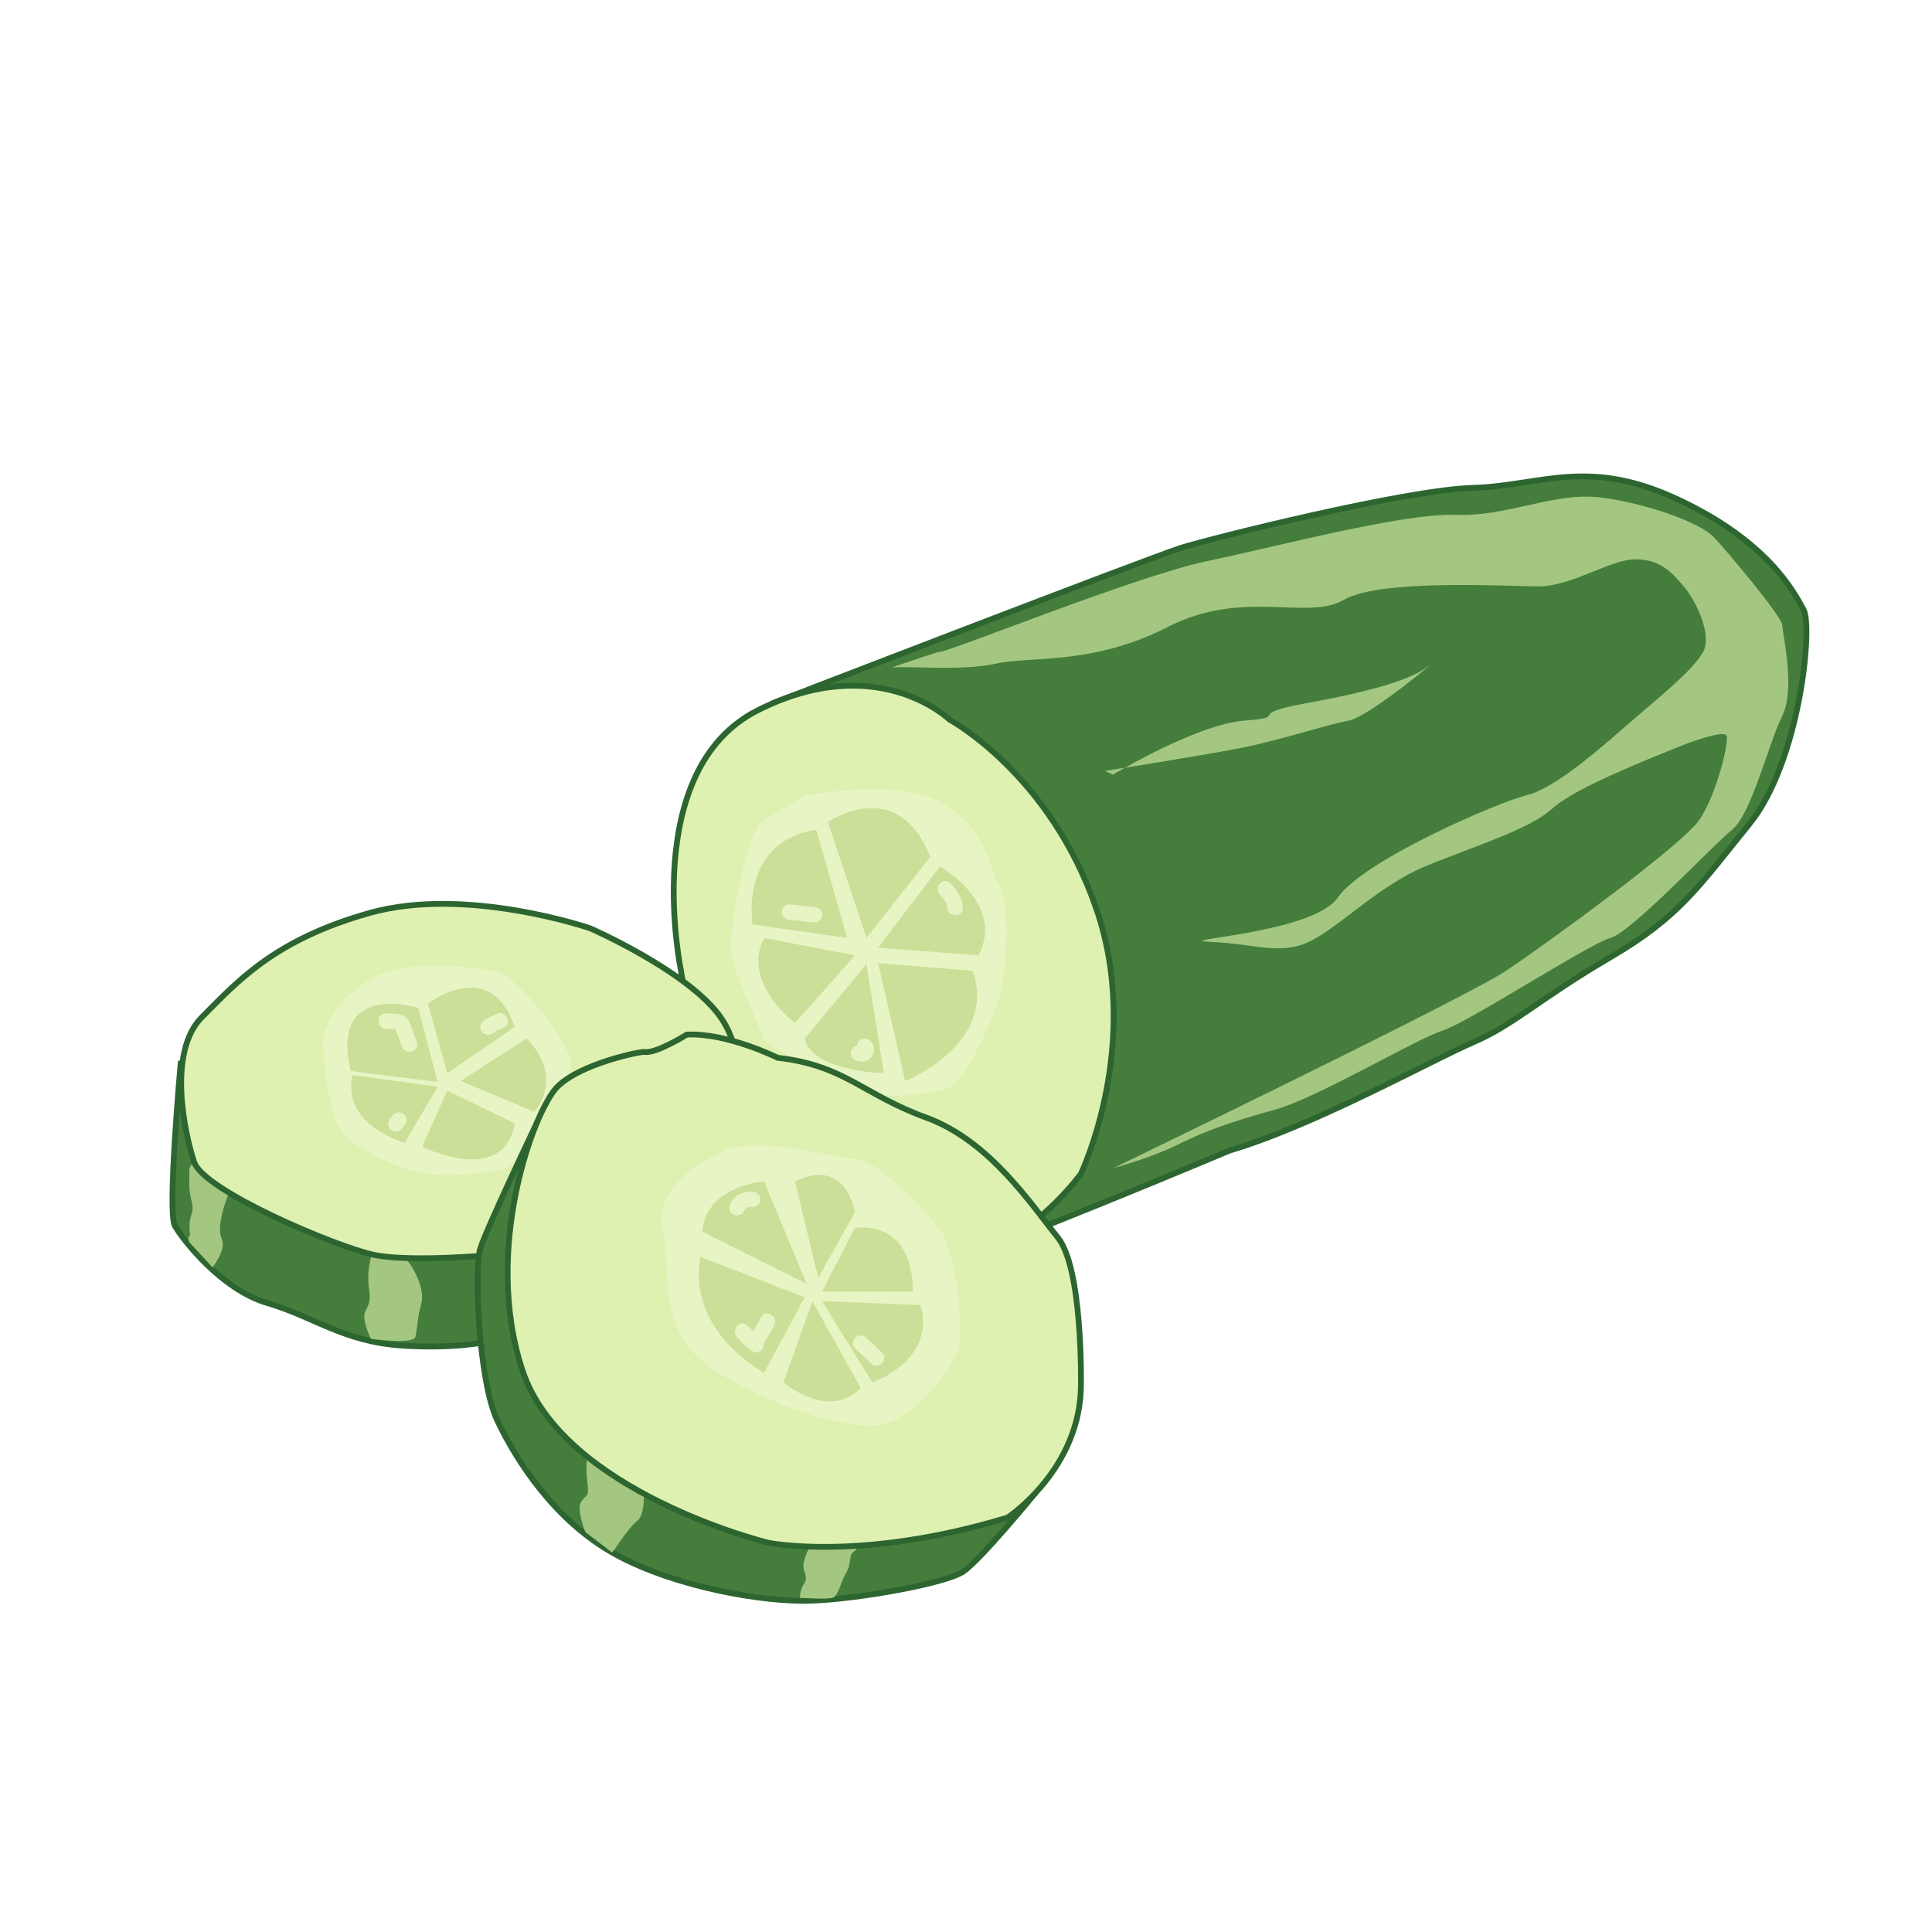
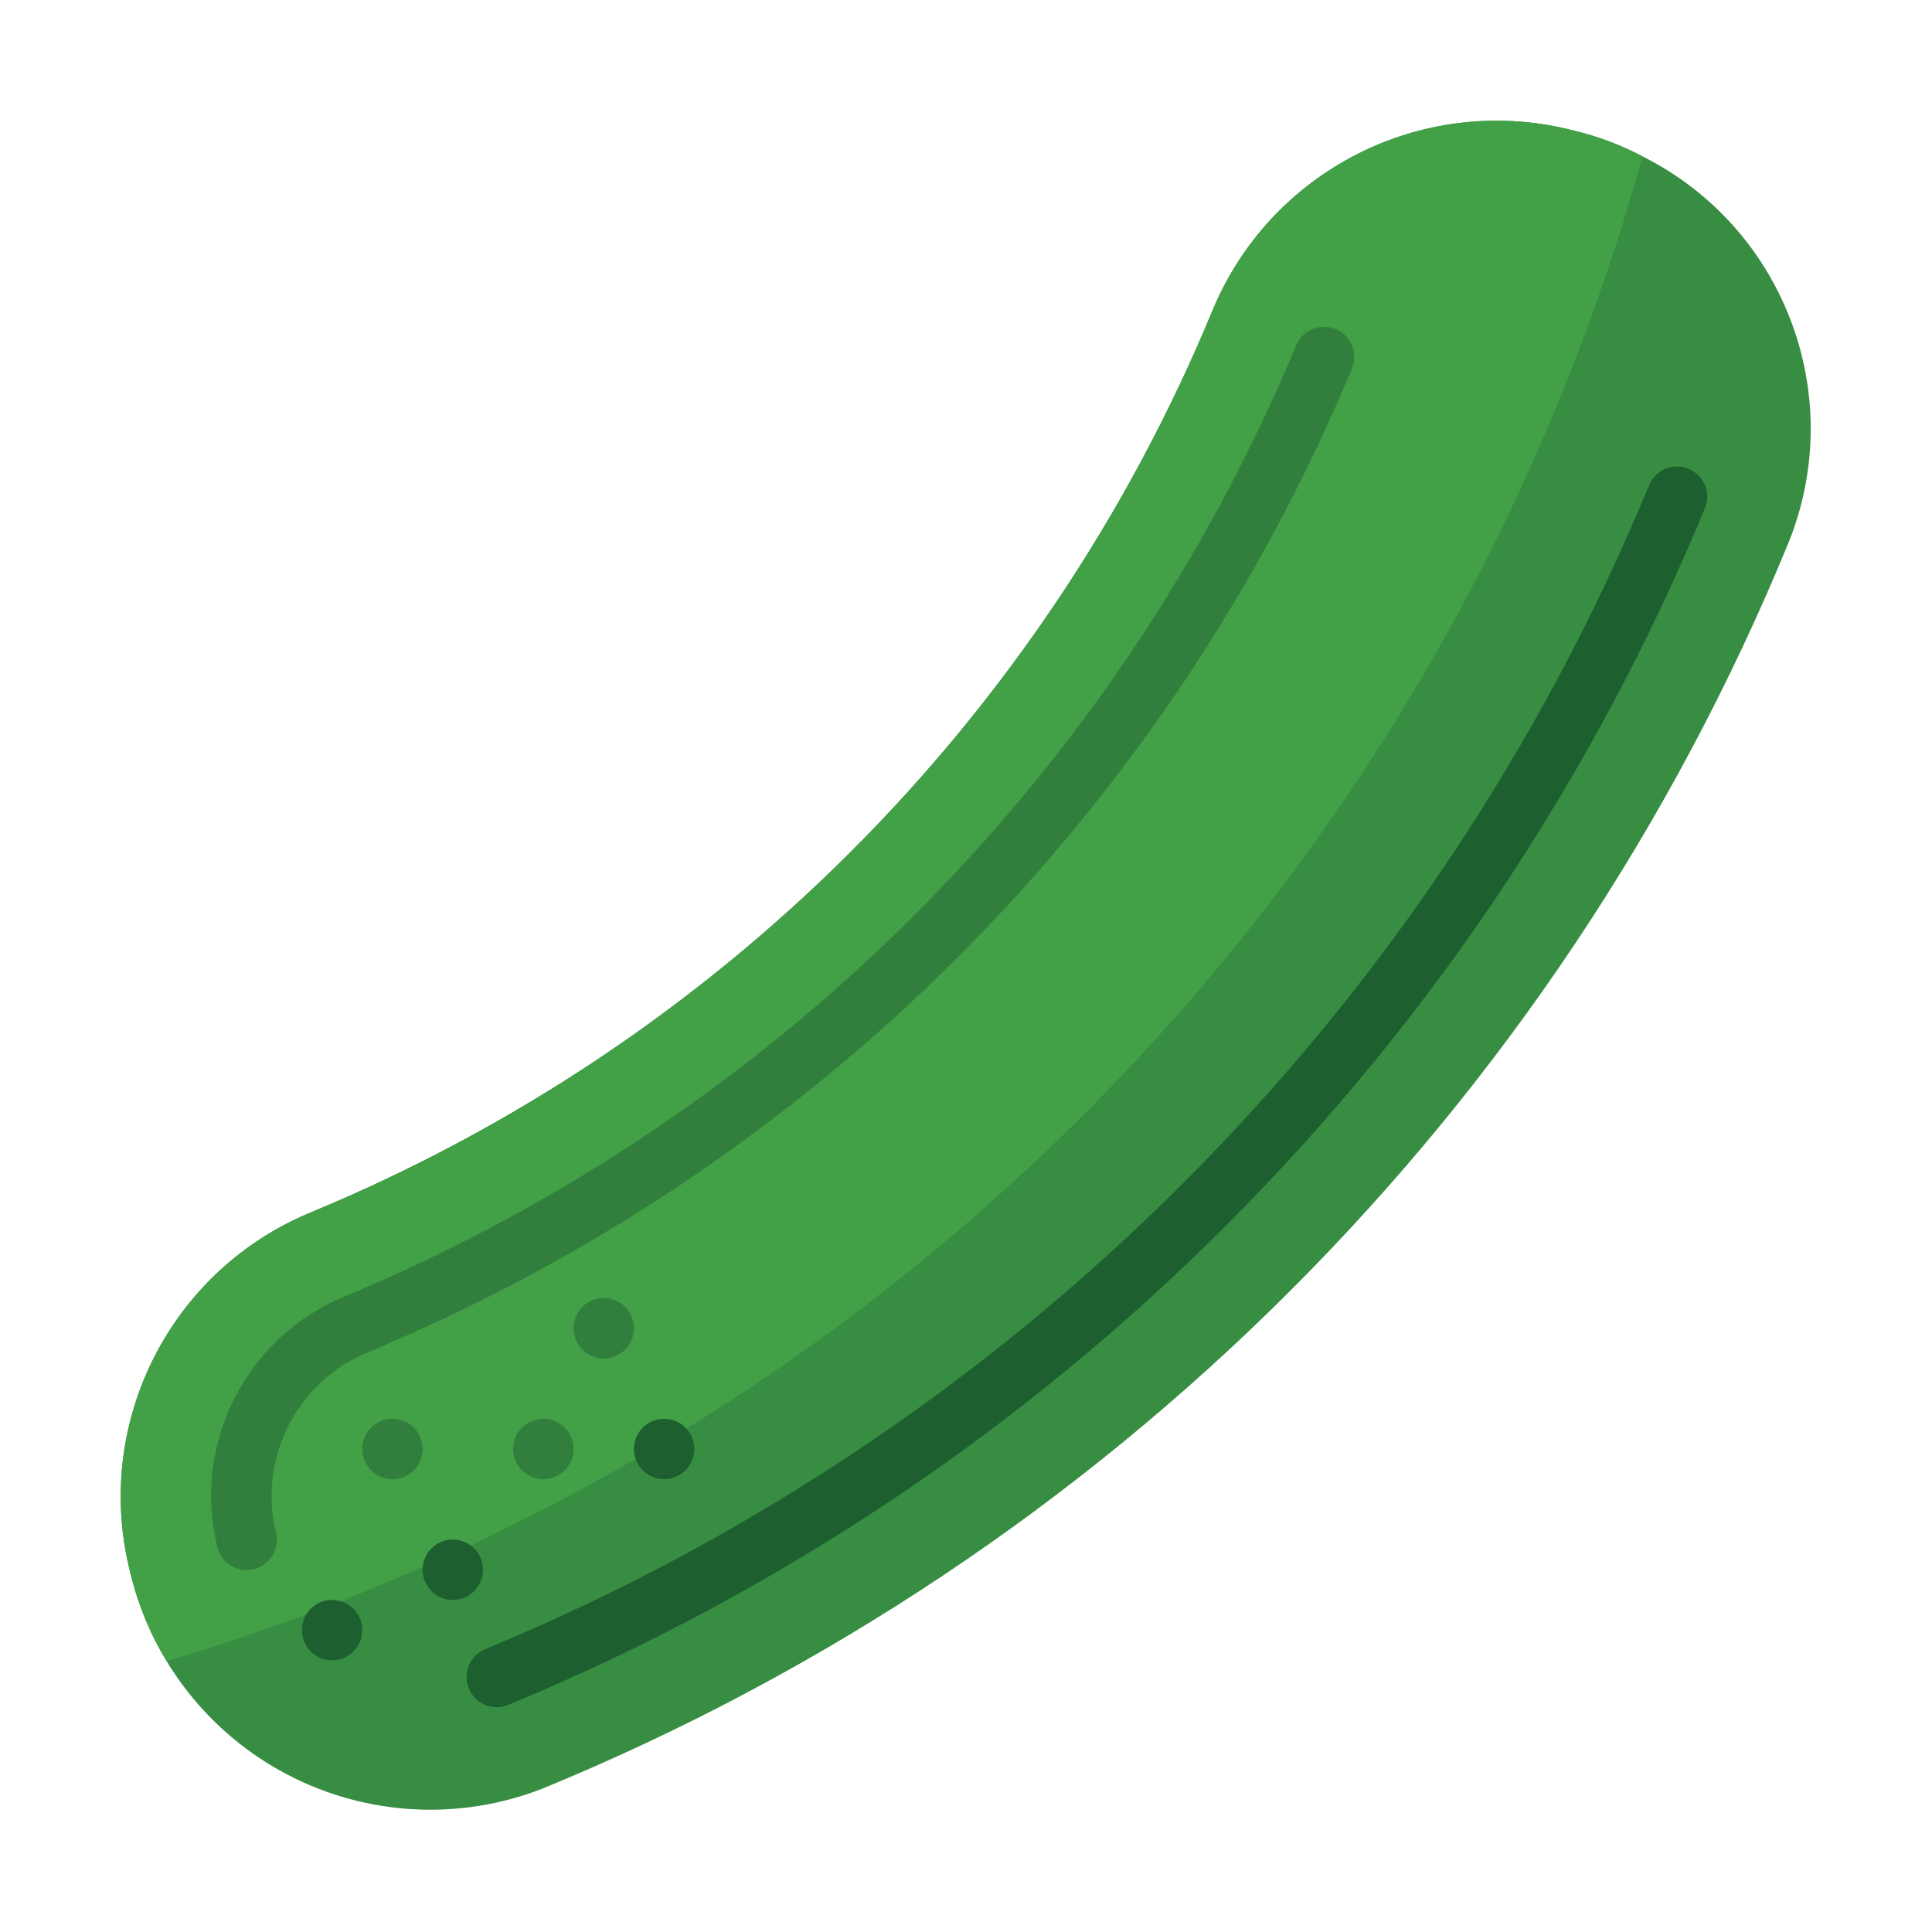
- <svg xmlns="http://www.w3.org/2000/svg" viewBox="0 0 1000 1000">
-   <defs>
-     <style>.cls-1{fill:#457d3c;}.cls-1,.cls-2{stroke:#2c6530;stroke-miterlimit:10;stroke-width:3px;}.cls-2{fill:#def1b1;}.cls-3{fill:#e7f5c4;}.cls-4{fill:#a3c781;}.cls-5{fill:#cbdf98;}</style>
-   </defs>
-   <g id="Layer_2" data-name="Layer 2">
-     <path class="cls-1" d="M400.91,363.63S595.5,288.5,611.5,283.5s116-30,151-31,59-16,106,6,60,48,65,57-2,79-28,111-36,48-72,69-50,35-71,44-82,43-126,56c0,0-126.14,53-137.07,54s-114.93-173-114.93-173Z" />
-     <path id="หน้า" class="cls-2" d="M352.5,502.5s-22-104,40-135,99,5,99,5,52,28,76,98-8,137-8,137-40,56-87,40-83-63-83-63S355.5,528.5,352.5,502.5Z" />
-     <path class="cls-3" d="M517,458c-6-11-6-28-29-42s-72-4-72-4-12,7-21,13-16,52-17,63,15,42,17,49,57,29,63,30,21-1,31-3,24-35,28-47S523,469,517,458Z" />
-     <path class="cls-4" d="M485.5,337.5c1,2,101-39,139-47s102-25,129-24,51-12,75-9,51,13,58,20,36,42,36,46,7,33,0,47-16,51-26,59-52,53-63,56-74,44-87,48-65,35-87,41-36,11-50,18-33,12-33,12,182-88,203-102,91-65,100-78,16-42,14-44-15,2-27,7-51,20-63,31-42,20-66,30-45,32-60,39-28,1-51,0,53-4,66-23,82-49,98-53,42-28,56-40,30-25,35-34-4-27-10-34-12-14-25-14-33,14-50,14-82-4-101,7-52-6-91,14-71,15-89,19-48,1-53,2S485.5,337.5,485.5,337.5Z" />
-     <path class="cls-4" d="M576,401s43-26,68-28-1-3,32-9,54-12,63-19-30,26-41,28-35,10-55,14-71,12-71,12Z" />
+ <svg xmlns="http://www.w3.org/2000/svg" id="Layer_1" height="512" viewBox="0 0 64 64" width="512" data-name="Layer 1">
+   <path d="m59.25 17.97a75.689 75.689 0 0 1 -41.28 41.28 10.215 10.215 0 0 1 -13.64-7.1c-.02-.07-.03-.13-.05-.2a10.187 10.187 0 0 1 6.02-11.79 55.17 55.17 0 0 0 29.86-29.86 10.187 10.187 0 0 1 11.79-6.02c.07.02.13.03.2.05a9.579 9.579 0 0 1 2.26.85 10.09 10.09 0 0 1 4.84 12.79z" fill="#378e43" />
+   <path d="m54.41 5.18a72.119 72.119 0 0 1 -48.89 49.85 10.059 10.059 0 0 1 -1.19-2.88c-.02-.07-.03-.13-.05-.2a10.187 10.187 0 0 1 6.02-11.79 55.17 55.17 0 0 0 29.86-29.86 10.187 10.187 0 0 1 11.79-6.02c.07.02.13.03.2.05a9.579 9.579 0 0 1 2.26.85z" fill="#42a047" />
+   <path d="m8.169 52.008a.999.999 0 0 1 -.971-.767 7.144 7.144 0 0 1 4.246-8.305 58.504 58.504 0 0 0 31.492-31.492 1 1 0 0 1 1.849.764 60.518 60.518 0 0 1 -32.576 32.576 5.155 5.155 0 0 0 -3.066 5.99 1 1 0 0 1 -.739 1.206 1.016 1.016 0 0 1 -.234.028z" fill="#317e3d" />
+   <path d="m16.455 56.554a1 1 0 0 1 -.38-1.925 71.119 71.119 0 0 0 38.553-38.555 1 1 0 0 1 1.851.76 73.131 73.131 0 0 1 -39.645 39.644.979.979 0 0 1 -.379.075z" fill="#1e5f30" />
+   <circle cx="18" cy="48" fill="#317e3d" r="1" />
+   <circle cx="20" cy="44" fill="#317e3d" r="1" />
+   <g fill="#1e5f30">
+     <circle cx="22" cy="48" r="1" />
+     <circle cx="15" cy="52" r="1" />
+     <circle cx="11" cy="54" r="1" />
  </g>
-   <g id="ชิ้น2">
-     <path class="cls-1" d="M93.5,550.5s-7,77-3,84,24,33,48,40,39,20,70,22,48-3,48-3l34-29-46-92-122-22Z" />
-     <path class="cls-4" d="M192,693s-5-10-3-14,3-6,2-12a40.49,40.49,0,0,1,1-16c1-4-3-7,3-10s14,9,17,13,8,14,6,21-2,13-3,17S192,693,192,693Z" />
-     <path class="cls-4" d="M103,597s-5,7-5,8v8c0,9,3,10,1,16s0,10-1,11,0,3,0,3l12,13s7-9,5-14-1-9,0-14,6-17,6-17Z" />
-     <path class="cls-2" d="M255.5,649.5s-43,4-62,0-88-33-93-48-14-57,4-75,37-40,87-54,114,8,114,8,48,21,66,44,10,59,3,68-62,44-80,48S255.5,649.5,255.5,649.5Z" />
-     <path class="cls-3" d="M257,503s-33-7-56,0-35,30-34,37,2,43,15,51,27,16,44,17,32-2,37-4,40-40,31-59S264,504,257,503Z" />
-   </g>
-   <g id="ชิ้นเเรก">
-     <path id="ฐานชิ้นเเรก" class="cls-1" d="M277.87,581.19S251.5,636.5,248.5,646.5s-1,68,9,89,30,52,61,69,77,25,102,24,69-9,78-15,37.39-40.69,37.39-40.69L522.5,710.5l-210-124Z" />
-     <path class="cls-4" d="M303,793s-5-12-2-16,4-2,3-10,0-10,0-15,28,7,28,7,4,23-2,28-12.65,16.94-13.33,16.47S303,793,303,793Z" />
-     <path class="cls-4" d="M419,801s-4,7-3,11,2,5,0,8a14.33,14.33,0,0,0-2,7s14,1,17,0,4-8,7-13,1-9,4-11,5-7,5-7l-27-3Z" />
-     <path id="หน้าชิ้นเเรก" class="cls-2" d="M333.5,544.5c-2-.33-33,6-45,18s-39,84-18,147,127,89,127,89,48,10,124-13c0,0,38-25,38-69,0,0,1-60-12-76s-35-50-68-62-42-27-77-31c0,0-26-13-47-12C355.5,535.5,339.5,545.5,333.5,544.5Z" />
-     <path class="cls-3" d="M379,594s-41,15-36,41-4,55,28,75,71,31,87,27,37.74-31,38.87-42.5-2.22-48.86-11.05-59.18S455,601,443,600,403,590,379,594Z" />
-   </g>
-   <g id="Layer_5" data-name="Layer 5">
-     <path class="cls-5" d="M448.5,485.5l-20-60s36-25,53,18Z" />
-     <path class="cls-5" d="M454.5,490.5l32-42s34,19,20,46Z" />
-     <path class="cls-5" d="M454.5,498.5l14,61s48-19,35-57Z" />
-     <path class="cls-5" d="M448.5,499l9,56.5s-37-1-41-17.84Z" />
-     <path class="cls-5" d="M442.5,494.5l-31,35s-28-21-16-44Z" />
-     <path class="cls-5" d="M438.5,485.5l-49-7s-7-43,33-49Z" />
-     <path class="cls-5" d="M231.5,555.5l-10-36s32-25,45,12Z" />
-     <path class="cls-5" d="M226.5,560l-10-38.26s-46-14.63-35,32.63Z" />
-     <path class="cls-5" d="M238.5,559.5l34-22s20,18,4,38Z" />
-     <path class="cls-5" d="M226.5,562.5l-17,29s-33-9-27-35Z" />
-     <path class="cls-5" d="M231.5,564.5l-13,29s42,21,48-12Z" />
-     <path class="cls-5" d="M416.5,671.5l-21,39s-40-21-33-60Z" />
-     <path class="cls-5" d="M420.5,673.5l-15,42s23,20,40,3Z" />
-     <path class="cls-5" d="M425.5,673.5l26,42s33-11,25-40Z" />
-     <path class="cls-5" d="M425.5,668.5h47s2-36-30-33Z" />
-     <path class="cls-5" d="M417.5,664.5l-22-53s-30,2-32,26Z" />
-     <path class="cls-5" d="M423.5,661.5l19-34s-4-29-31-16Z" />
-     <path class="cls-3" d="M492,457.27c-3.47-3.83-9.11,1.85-5.66,5.65,1.73,1.91,3.94,4.15,4,6.89.15,5.14,8.15,5.16,8,0S495.25,460.88,492,457.27Z" />
-     <path class="cls-3" d="M421.59,469.47l-12.89-1.38c-2.15-.23-4,2-4,4,0,2.35,1.84,3.77,4,4l12.89,1.38c2.15.23,4-2,4-4C425.59,471.11,423.75,469.7,421.59,469.47Z" />
-     <path class="cls-3" d="M452.28,542.48a5.73,5.73,0,0,0-.73-2.32,7.24,7.24,0,0,0-2-2.08,4,4,0,0,0-5.47,1.44,4.4,4.4,0,0,0-.52,1.67,3.83,3.83,0,0,0-2.65,1.87,4.08,4.08,0,0,0,1.43,5.47,6.65,6.65,0,0,0,8.71-1.42A6.1,6.1,0,0,0,452.28,542.48Z" />
-     <path class="cls-3" d="M390.57,617c-5-.95-10.51,1.27-12.6,6.14-.85,2-.59,4.29,1.44,5.47,1.68,1,4.61.56,5.47-1.43a3.71,3.71,0,0,1,1.65-2.06,2.63,2.63,0,0,1,1.05-.38l.42-.09c-.27.06-.27.07,0,.05s1,.11.44,0a4.11,4.11,0,0,0,4.92-2.79C393.91,620,392.71,617.42,390.57,617Z" />
-     <path class="cls-3" d="M393.94,681.83a74.92,74.92,0,0,1-4,7.11L387,686.22c-3.87-3.62-8.73,1.69-5.65,5.65a34.49,34.49,0,0,0,8.13,7.49c3.16,2.13,6.16-1.08,5.82-4.06a75.35,75.35,0,0,0,5.54-9.43C403.1,681.26,396.2,677.2,393.94,681.83Z" />
-     <path class="cls-3" d="M456.56,700.13l-8.23-7.81c-3.74-3.54-9.4,2.11-5.66,5.66l8.24,7.81C454.64,709.33,460.31,703.68,456.56,700.13Z" />
-     <path class="cls-3" d="M215.75,539.54c-.77-2.09-1.53-4.18-2.3-6.26a29.25,29.25,0,0,0-2.21-5.57c-2.32-3.61-7.78-2.92-11.5-3.15-5.14-.32-5.12,7.68,0,8,1.52.09,3.39,0,5,.21l.3.84,1,2.69,2,5.36C209.8,546.45,217.54,544.38,215.75,539.54Z" />
-     <path class="cls-3" d="M209.25,576.93a4,4,0,0,0-2.83-1.17,3.9,3.9,0,0,0-2.83,1.17l-1.55,2a4.34,4.34,0,0,0-1.17,2.83,4.06,4.06,0,0,0,1.17,2.83,4,4,0,0,0,2.83,1.17,3.93,3.93,0,0,0,2.83-1.17c.51-.66,1-1.31,1.55-2a4.39,4.39,0,0,0,1.17-2.83A4.11,4.11,0,0,0,209.25,576.93Z" />
-     <path class="cls-3" d="M262.68,527.4c-.62-1.92-2.82-3.58-4.92-2.8a33.32,33.32,0,0,0-7.18,3.61,4.08,4.08,0,0,0-1.43,5.47c1.11,1.72,3.62,2.69,5.47,1.44a28.75,28.75,0,0,1,2.81-1.7,16.84,16.84,0,0,1,2.45-1.1C261.84,531.59,263.38,529.58,262.68,527.4Z" />
-   </g>
+   <circle cx="13" cy="48" fill="#317e3d" r="1" />
</svg>
